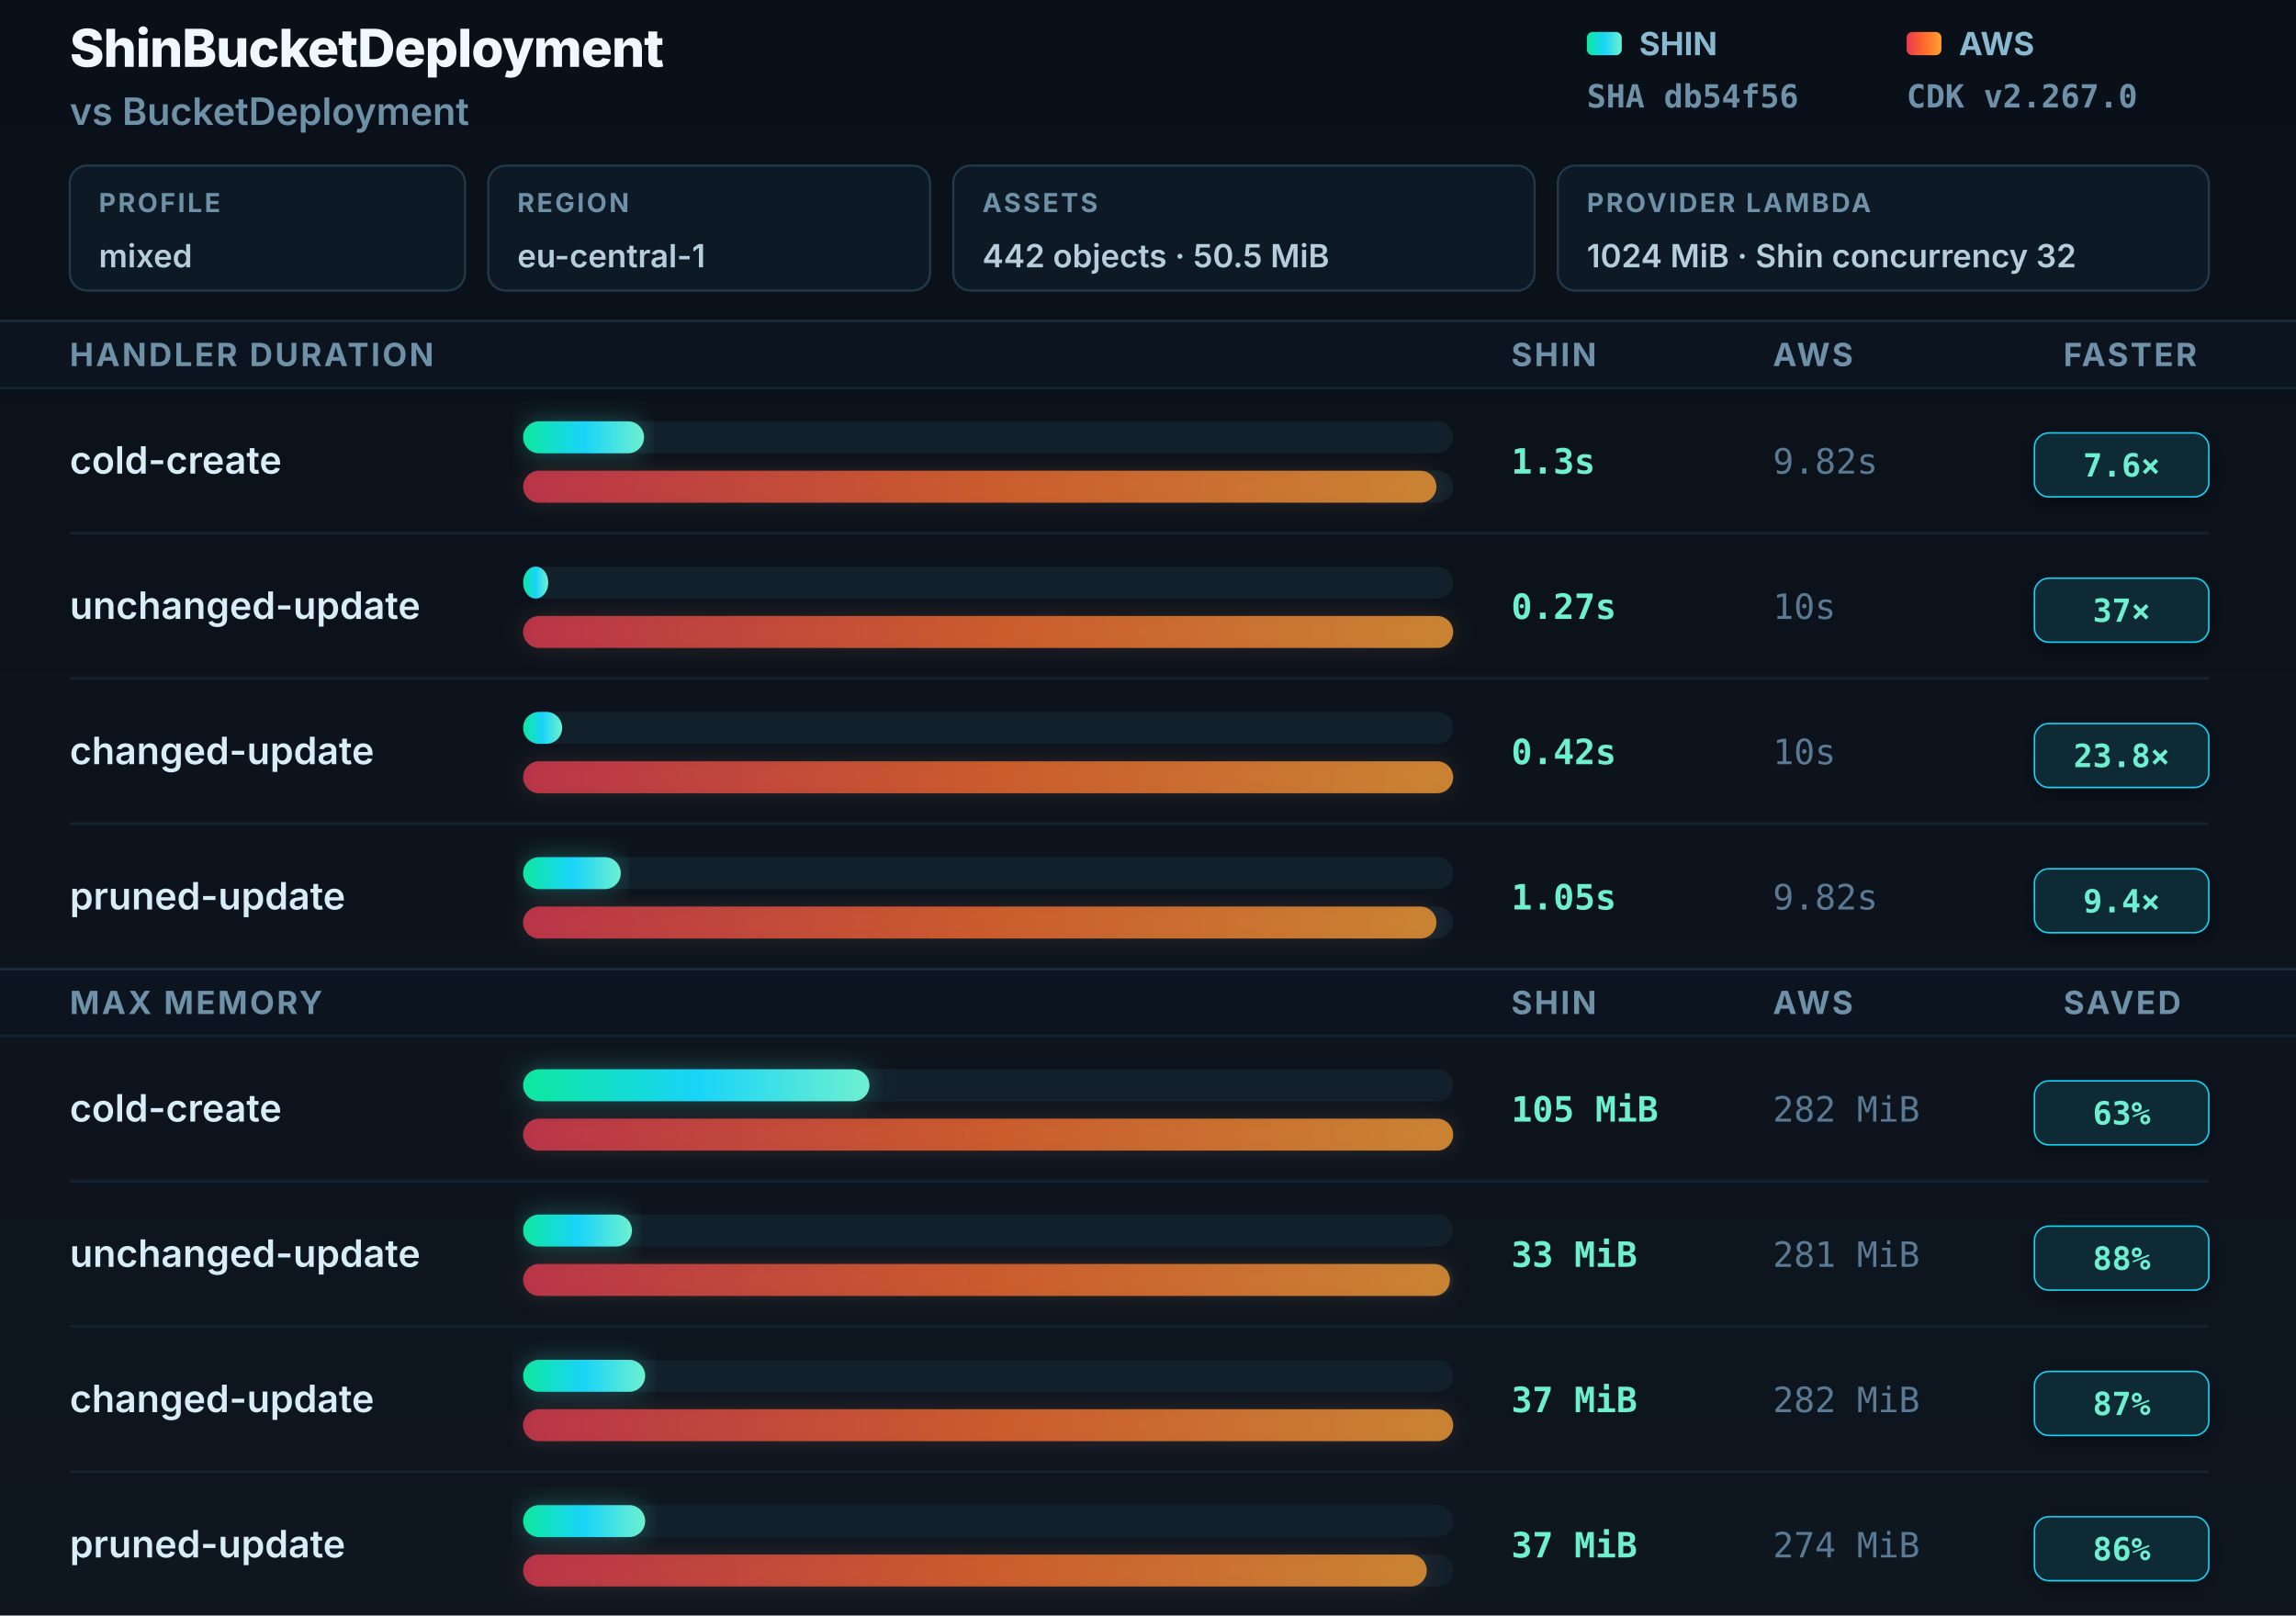
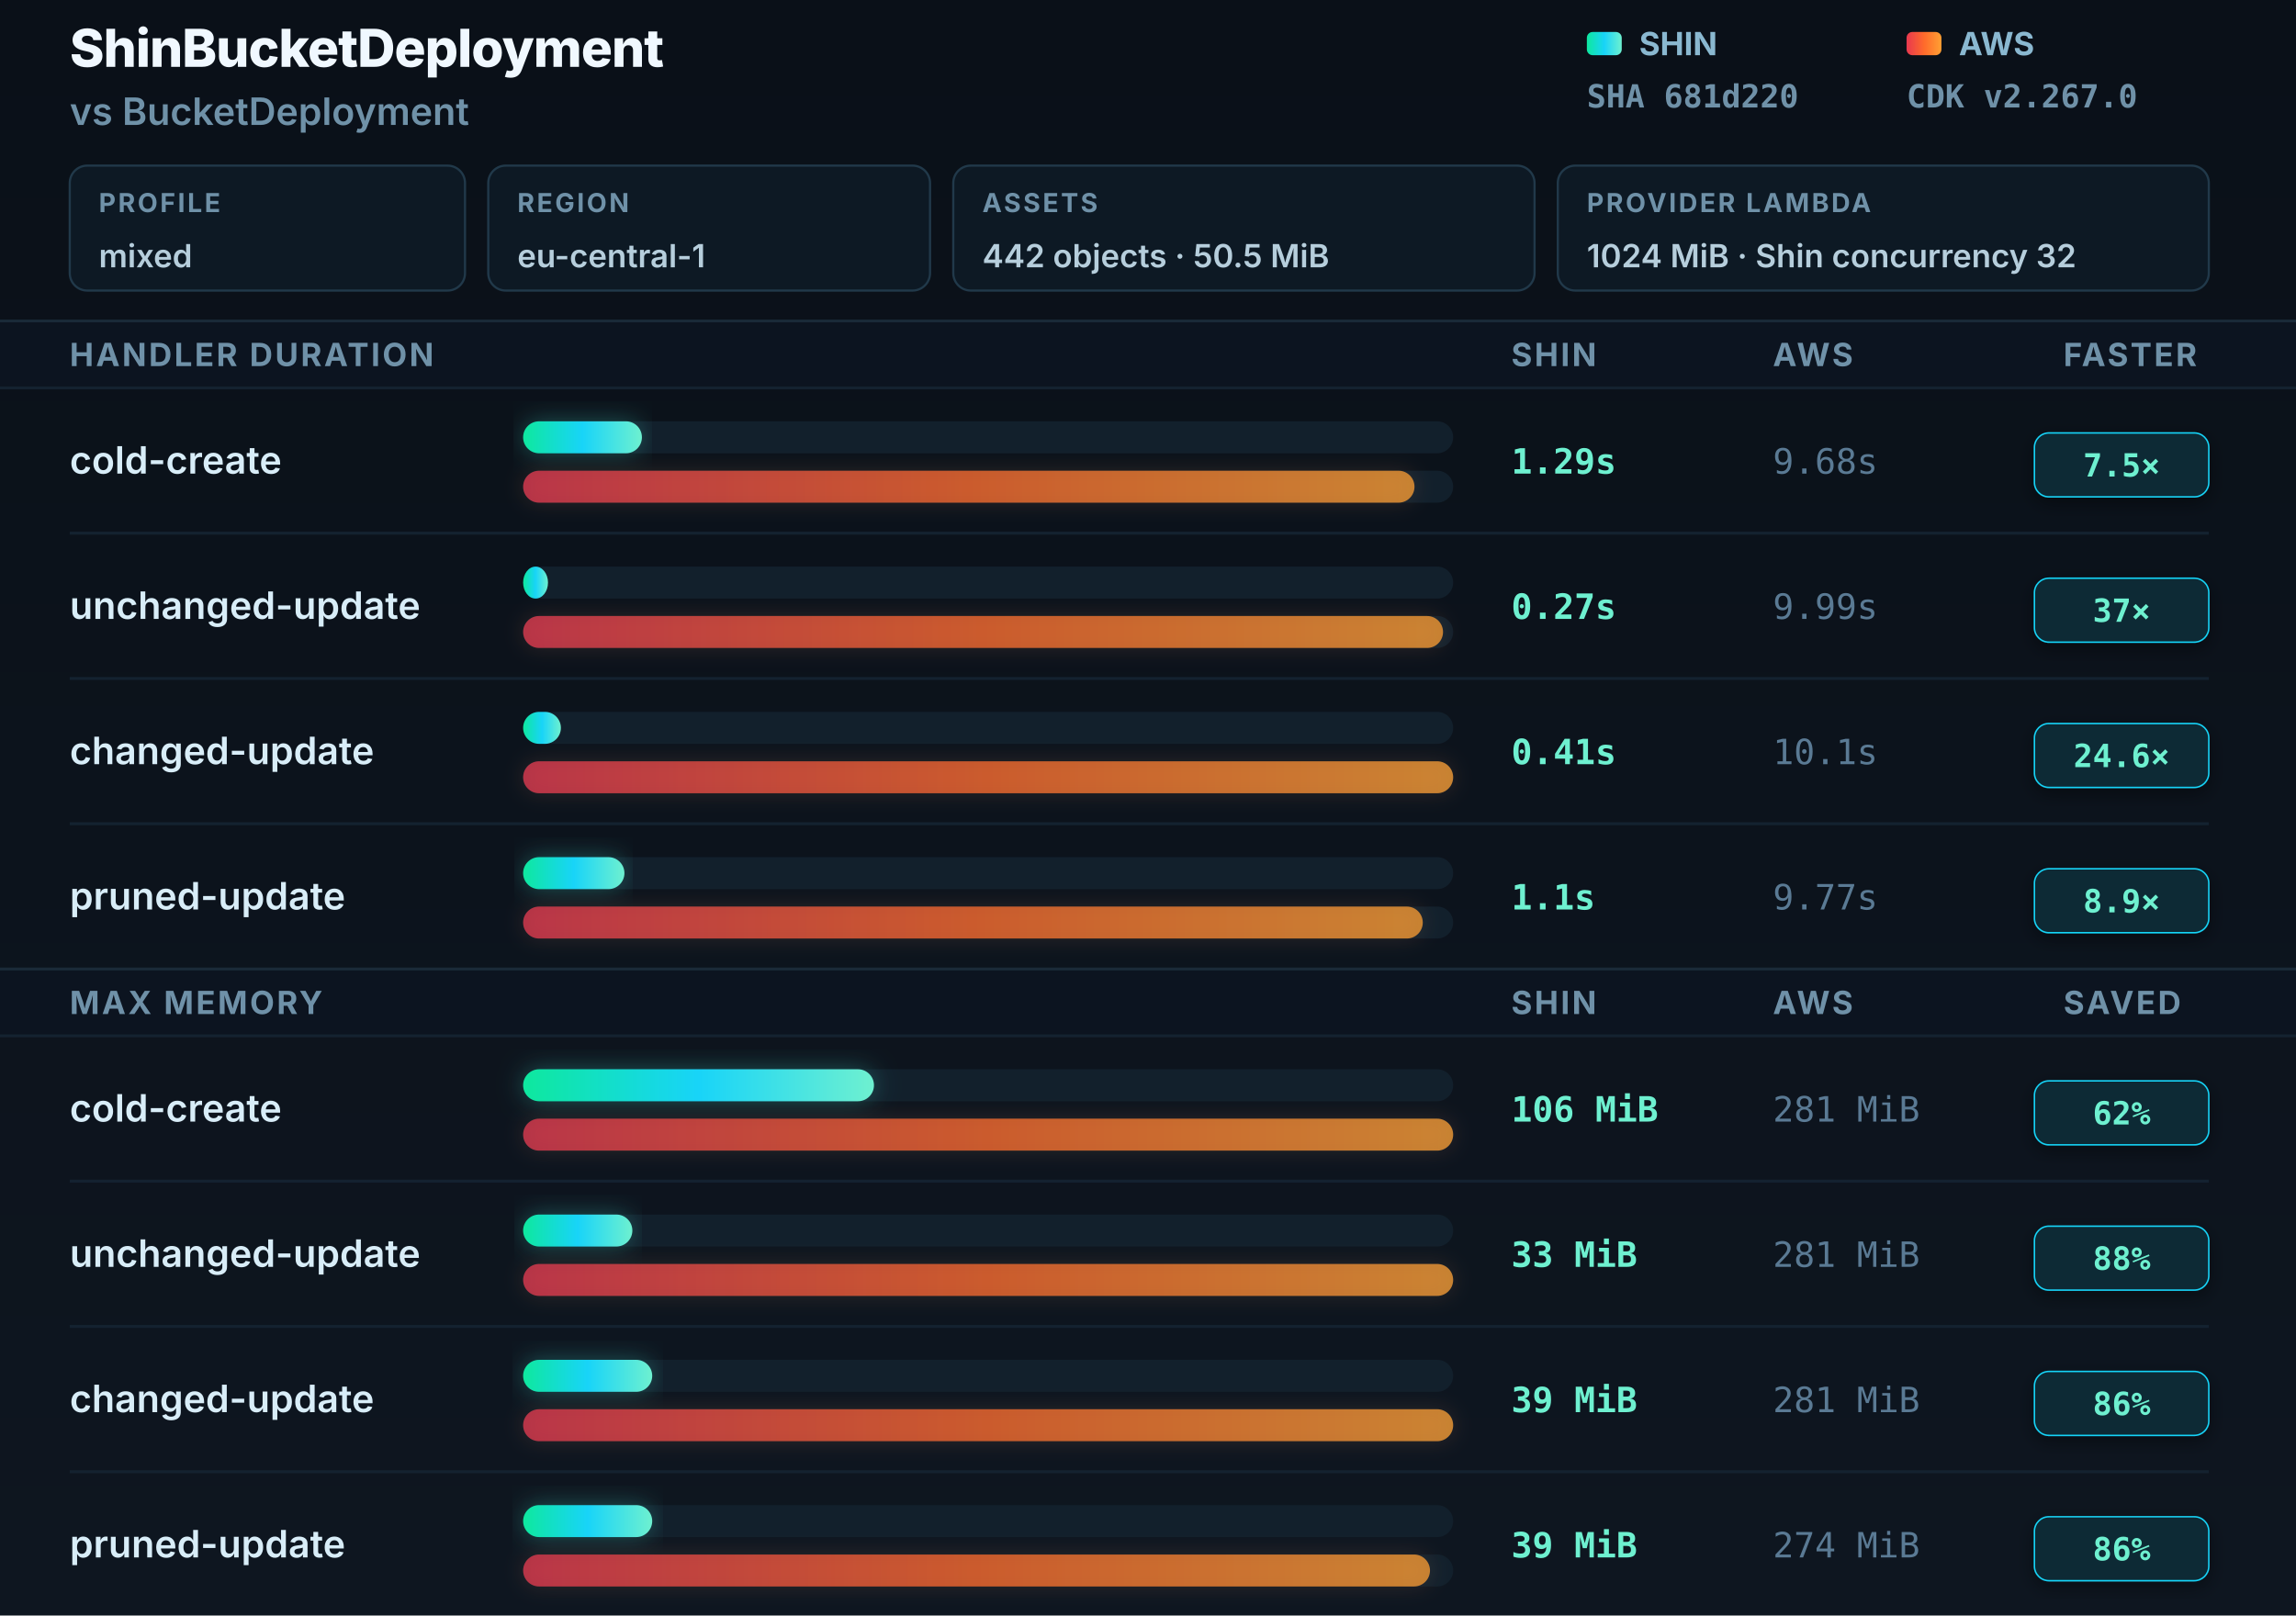
<svg xmlns="http://www.w3.org/2000/svg" width="790" height="556" viewBox="0 0 790 556" role="img" aria-labelledby="title desc">
  <defs>
    <linearGradient id="shin" x1="0" y1="0" x2="1" y2="0">
      <stop offset="0" stop-color="#0ee89e" />
      <stop offset="0.5" stop-color="#18d4f8" />
      <stop offset="1" stop-color="#6ef0d0" />
    </linearGradient>
    <linearGradient id="aws" x1="0" y1="0" x2="1" y2="0">
      <stop offset="0" stop-color="#e8384f" />
      <stop offset="0.5" stop-color="#ff6a2b" />
      <stop offset="1" stop-color="#ffa033" />
    </linearGradient>
    <linearGradient id="bgGrad" x1="0" y1="0" x2="0" y2="1">
      <stop offset="0" stop-color="#0a1018" />
      <stop offset="1" stop-color="#0e1620" />
    </linearGradient>
    <filter id="gS" x="-8%" y="-60%" width="116%" height="220%">
      <feGaussianBlur in="SourceGraphic" stdDeviation="4" />
      <feColorMatrix type="matrix" values="0 0 0 0 0.06 0 0 0 0 0.85 0 0 0 0 0.7 0 0 0 0.6 0" />
    </filter>
    <filter id="gA" x="-8%" y="-60%" width="116%" height="220%">
      <feGaussianBlur in="SourceGraphic" stdDeviation="3.5" />
      <feColorMatrix type="matrix" values="0 0 0 0 0.95 0 0 0 0 0.35 0 0 0 0 0.15 0 0 0 0.4 0" />
    </filter>
    <filter id="badgeShadow" x="-20%" y="-30%" width="140%" height="160%">
      <feDropShadow dx="0" dy="2" stdDeviation="3" flood-color="#000" flood-opacity="0.4" />
    </filter>
  </defs>
  <rect width="790" height="556" fill="url(#bgGrad)" />
  <text x="24" y="23" font-family="Inter, -apple-system, sans-serif" font-size="18" font-weight="800" fill="#f0f8ff" letter-spacing="-0.3">ShinBucketDeployment</text>
  <text x="24" y="43" font-family="Inter, -apple-system, sans-serif" font-size="13" font-weight="600" fill="#6f91a8">vs BucketDeployment</text>
  <rect x="24" y="57" width="136" height="43" rx="6" fill="#0d1924" stroke="#21394a" stroke-width="0.75" />
  <text x="34" y="73" font-family="Inter, -apple-system, sans-serif" font-size="9" font-weight="700" fill="#6f91a8" letter-spacing="0.8">PROFILE</text>
  <text x="34" y="92" font-family="Inter, -apple-system, sans-serif" font-size="11" font-weight="600" fill="#b6cedc">mixed</text>
  <rect x="168" y="57" width="152" height="43" rx="6" fill="#0d1924" stroke="#21394a" stroke-width="0.75" />
  <text x="178" y="73" font-family="Inter, -apple-system, sans-serif" font-size="9" font-weight="700" fill="#6f91a8" letter-spacing="0.8">REGION</text>
  <text x="178" y="92" font-family="Inter, -apple-system, sans-serif" font-size="11" font-weight="600" fill="#b6cedc">eu-central-1</text>
  <rect x="328" y="57" width="200" height="43" rx="6" fill="#0d1924" stroke="#21394a" stroke-width="0.75" />
  <text x="338" y="73" font-family="Inter, -apple-system, sans-serif" font-size="9" font-weight="700" fill="#6f91a8" letter-spacing="0.8">ASSETS</text>
  <text x="338" y="92" font-family="Inter, -apple-system, sans-serif" font-size="11" font-weight="600" fill="#b6cedc">442 objects · 50.5 MiB</text>
  <rect x="536" y="57" width="224" height="43" rx="6" fill="#0d1924" stroke="#21394a" stroke-width="0.75" />
  <text x="546" y="73" font-family="Inter, -apple-system, sans-serif" font-size="9" font-weight="700" fill="#6f91a8" letter-spacing="0.8">PROVIDER LAMBDA</text>
  <text x="546" y="92" font-family="Inter, -apple-system, sans-serif" font-size="11" font-weight="600" fill="#b6cedc">1024 MiB · Shin concurrency 32</text>
  <rect x="546" y="11" width="12" height="8" rx="2" fill="url(#shin)" />
  <text x="564" y="19" font-family="Inter, -apple-system, sans-serif" font-size="11" font-weight="700" fill="#8ab8d0">SHIN</text>
-   <text x="546" y="37" font-family="JetBrains Mono, monospace" font-size="11" font-weight="600" fill="#6f91a8">SHA db54f56</text>
+   <text x="546" y="37" font-family="JetBrains Mono, monospace" font-size="11" font-weight="600" fill="#6f91a8">SHA 681d220</text>
  <rect x="656" y="11" width="12" height="8" rx="2" fill="url(#aws)" />
  <text x="674" y="19" font-family="Inter, -apple-system, sans-serif" font-size="11" font-weight="700" fill="#8ab8d0">AWS</text>
  <text x="656" y="37" font-family="JetBrains Mono, monospace" font-size="11" font-weight="600" fill="#6f91a8">CDK v2.267.0</text>
  <rect x="0" y="110" width="790" height="1" fill="#1a2a38" />
  <rect y="111" width="790" height="22" fill="#0c1420" />
  <text x="24" y="126" font-family="Inter, -apple-system, sans-serif" font-size="11" font-weight="700" fill="#6f91a8" letter-spacing="0.8">HANDLER DURATION</text>
  <text x="520" y="126" font-family="Inter, -apple-system, sans-serif" font-size="11" font-weight="700" fill="#6f91a8" letter-spacing="0.8">SHIN</text>
  <text x="610" y="126" font-family="Inter, -apple-system, sans-serif" font-size="11" font-weight="700" fill="#6f91a8" letter-spacing="0.8">AWS</text>
  <text x="710" y="126" font-family="Inter, -apple-system, sans-serif" font-size="11" font-weight="700" fill="#6f91a8" letter-spacing="0.8">FASTER</text>
  <rect x="0" y="133" width="790" height="1" fill="#142230" />
  <text x="24" y="163" font-family="Inter, -apple-system, sans-serif" font-size="13" font-weight="600" fill="#d8edf8">cold-create</text>
  <rect x="180" y="145" width="320" height="11" rx="5.5" fill="#12202c" />
-   <rect x="180" y="145" width="41.6" height="11" rx="5.5" fill="url(#shin)" filter="url(#gS)" opacity="0.5" />
-   <rect x="180" y="145" width="41.6" height="11" rx="5.5" fill="url(#shin)" />
+   <rect x="180" y="145" width="40.871" height="11" rx="5.5" fill="url(#shin)" filter="url(#gS)" opacity="0.5" />
+   <rect x="180" y="145" width="40.871" height="11" rx="5.5" fill="url(#shin)" />
  <rect x="180" y="162" width="320" height="11" rx="5.5" fill="#12202c" />
-   <rect x="180" y="162" width="314.24" height="11" rx="5.5" fill="url(#aws)" filter="url(#gA)" opacity="0.35" />
-   <rect x="180" y="162" width="314.24" height="11" rx="5.5" fill="url(#aws)" opacity="0.75" />
-   <text x="520" y="163" font-family="JetBrains Mono, monospace" font-size="12" font-weight="700" fill="#6ef0d0">1.3s</text>
-   <text x="610" y="163" font-family="JetBrains Mono, monospace" font-size="12" font-weight="400" fill="#5a7a94">9.82s</text>
+   <rect x="180" y="162" width="306.693" height="11" rx="5.5" fill="url(#aws)" filter="url(#gA)" opacity="0.35" />
+   <rect x="180" y="162" width="306.693" height="11" rx="5.5" fill="url(#aws)" opacity="0.75" />
+   <text x="520" y="163" font-family="JetBrains Mono, monospace" font-size="12" font-weight="700" fill="#6ef0d0">1.29s</text>
+   <text x="610" y="163" font-family="JetBrains Mono, monospace" font-size="12" font-weight="400" fill="#5a7a94">9.68s</text>
  <rect x="700" y="149" width="60" height="22" rx="5" fill="#082b35" stroke="#18d4f8" stroke-width="0.5" filter="url(#badgeShadow)" />
-   <text x="730" y="164" text-anchor="middle" font-family="JetBrains Mono, monospace" font-size="11" font-weight="800" fill="#6ef0d0">7.6×</text>
+   <text x="730" y="164" text-anchor="middle" font-family="JetBrains Mono, monospace" font-size="11" font-weight="800" fill="#6ef0d0">7.5×</text>
  <rect x="24" y="183" width="736" height="1" fill="#142230" />
  <text x="24" y="213" font-family="Inter, -apple-system, sans-serif" font-size="13" font-weight="600" fill="#d8edf8">unchanged-update</text>
  <rect x="180" y="195" width="320" height="11" rx="5.5" fill="#12202c" />
-   <rect x="180" y="195" width="8.64" height="11" rx="5.5" fill="url(#shin)" />
+   <rect x="180" y="195" width="8.554" height="11" rx="5.5" fill="url(#shin)" />
  <rect x="180" y="212" width="320" height="11" rx="5.5" fill="#12202c" />
-   <rect x="180" y="212" width="320" height="11" rx="5.5" fill="url(#aws)" filter="url(#gA)" opacity="0.35" />
-   <rect x="180" y="212" width="320" height="11" rx="5.5" fill="url(#aws)" opacity="0.75" />
+   <rect x="180" y="212" width="316.515" height="11" rx="5.5" fill="url(#aws)" filter="url(#gA)" opacity="0.35" />
+   <rect x="180" y="212" width="316.515" height="11" rx="5.5" fill="url(#aws)" opacity="0.75" />
  <text x="520" y="213" font-family="JetBrains Mono, monospace" font-size="12" font-weight="700" fill="#6ef0d0">0.27s</text>
-   <text x="610" y="213" font-family="JetBrains Mono, monospace" font-size="12" font-weight="400" fill="#5a7a94">10s</text>
+   <text x="610" y="213" font-family="JetBrains Mono, monospace" font-size="12" font-weight="400" fill="#5a7a94">9.99s</text>
  <rect x="700" y="199" width="60" height="22" rx="5" fill="#082b35" stroke="#18d4f8" stroke-width="0.5" filter="url(#badgeShadow)" />
  <text x="730" y="214" text-anchor="middle" font-family="JetBrains Mono, monospace" font-size="11" font-weight="800" fill="#6ef0d0">37×</text>
  <rect x="24" y="233" width="736" height="1" fill="#142230" />
  <text x="24" y="263" font-family="Inter, -apple-system, sans-serif" font-size="13" font-weight="600" fill="#d8edf8">changed-update</text>
  <rect x="180" y="245" width="320" height="11" rx="5.5" fill="#12202c" />
-   <rect x="180" y="245" width="13.44" height="11" rx="5.5" fill="url(#shin)" />
+   <rect x="180" y="245" width="12.99" height="11" rx="5.5" fill="url(#shin)" />
  <rect x="180" y="262" width="320" height="11" rx="5.5" fill="#12202c" />
  <rect x="180" y="262" width="320" height="11" rx="5.5" fill="url(#aws)" filter="url(#gA)" opacity="0.35" />
  <rect x="180" y="262" width="320" height="11" rx="5.5" fill="url(#aws)" opacity="0.75" />
-   <text x="520" y="263" font-family="JetBrains Mono, monospace" font-size="12" font-weight="700" fill="#6ef0d0">0.42s</text>
-   <text x="610" y="263" font-family="JetBrains Mono, monospace" font-size="12" font-weight="400" fill="#5a7a94">10s</text>
+   <text x="520" y="263" font-family="JetBrains Mono, monospace" font-size="12" font-weight="700" fill="#6ef0d0">0.41s</text>
+   <text x="610" y="263" font-family="JetBrains Mono, monospace" font-size="12" font-weight="400" fill="#5a7a94">10.1s</text>
  <rect x="700" y="249" width="60" height="22" rx="5" fill="#082b35" stroke="#18d4f8" stroke-width="0.5" filter="url(#badgeShadow)" />
-   <text x="730" y="264" text-anchor="middle" font-family="JetBrains Mono, monospace" font-size="11" font-weight="800" fill="#6ef0d0">23.8×</text>
+   <text x="730" y="264" text-anchor="middle" font-family="JetBrains Mono, monospace" font-size="11" font-weight="800" fill="#6ef0d0">24.6×</text>
  <rect x="24" y="283" width="736" height="1" fill="#142230" />
  <text x="24" y="313" font-family="Inter, -apple-system, sans-serif" font-size="13" font-weight="600" fill="#d8edf8">pruned-update</text>
  <rect x="180" y="295" width="320" height="11" rx="5.5" fill="#12202c" />
-   <rect x="180" y="295" width="33.6" height="11" rx="5.5" fill="url(#shin)" filter="url(#gS)" opacity="0.5" />
-   <rect x="180" y="295" width="33.6" height="11" rx="5.5" fill="url(#shin)" />
+   <rect x="180" y="295" width="34.851" height="11" rx="5.5" fill="url(#shin)" filter="url(#gS)" opacity="0.5" />
+   <rect x="180" y="295" width="34.851" height="11" rx="5.5" fill="url(#shin)" />
  <rect x="180" y="312" width="320" height="11" rx="5.5" fill="#12202c" />
-   <rect x="180" y="312" width="314.24" height="11" rx="5.5" fill="url(#aws)" filter="url(#gA)" opacity="0.35" />
-   <rect x="180" y="312" width="314.24" height="11" rx="5.5" fill="url(#aws)" opacity="0.75" />
-   <text x="520" y="313" font-family="JetBrains Mono, monospace" font-size="12" font-weight="700" fill="#6ef0d0">1.05s</text>
-   <text x="610" y="313" font-family="JetBrains Mono, monospace" font-size="12" font-weight="400" fill="#5a7a94">9.82s</text>
+   <rect x="180" y="312" width="309.545" height="11" rx="5.5" fill="url(#aws)" filter="url(#gA)" opacity="0.35" />
+   <rect x="180" y="312" width="309.545" height="11" rx="5.5" fill="url(#aws)" opacity="0.75" />
+   <text x="520" y="313" font-family="JetBrains Mono, monospace" font-size="12" font-weight="700" fill="#6ef0d0">1.1s</text>
+   <text x="610" y="313" font-family="JetBrains Mono, monospace" font-size="12" font-weight="400" fill="#5a7a94">9.77s</text>
  <rect x="700" y="299" width="60" height="22" rx="5" fill="#082b35" stroke="#18d4f8" stroke-width="0.5" filter="url(#badgeShadow)" />
-   <text x="730" y="314" text-anchor="middle" font-family="JetBrains Mono, monospace" font-size="11" font-weight="800" fill="#6ef0d0">9.4×</text>
+   <text x="730" y="314" text-anchor="middle" font-family="JetBrains Mono, monospace" font-size="11" font-weight="800" fill="#6ef0d0">8.9×</text>
  <rect x="0" y="333" width="790" height="1" fill="#1a2a38" />
  <rect y="334" width="790" height="22" fill="#0c1420" />
  <text x="24" y="349" font-family="Inter, -apple-system, sans-serif" font-size="11" font-weight="700" fill="#6f91a8" letter-spacing="0.8">MAX MEMORY</text>
  <text x="520" y="349" font-family="Inter, -apple-system, sans-serif" font-size="11" font-weight="700" fill="#6f91a8" letter-spacing="0.8">SHIN</text>
  <text x="610" y="349" font-family="Inter, -apple-system, sans-serif" font-size="11" font-weight="700" fill="#6f91a8" letter-spacing="0.8">AWS</text>
  <text x="710" y="349" font-family="Inter, -apple-system, sans-serif" font-size="11" font-weight="700" fill="#6f91a8" letter-spacing="0.8">SAVED</text>
  <rect x="0" y="356" width="790" height="1" fill="#142230" />
  <text x="24" y="386" font-family="Inter, -apple-system, sans-serif" font-size="13" font-weight="600" fill="#d8edf8">cold-create</text>
  <rect x="180" y="368" width="320" height="11" rx="5.5" fill="#12202c" />
-   <rect x="180" y="368" width="119.149" height="11" rx="5.5" fill="url(#shin)" filter="url(#gS)" opacity="0.5" />
-   <rect x="180" y="368" width="119.149" height="11" rx="5.5" fill="url(#shin)" />
+   <rect x="180" y="368" width="120.712" height="11" rx="5.5" fill="url(#shin)" filter="url(#gS)" opacity="0.5" />
+   <rect x="180" y="368" width="120.712" height="11" rx="5.5" fill="url(#shin)" />
  <rect x="180" y="385" width="320" height="11" rx="5.5" fill="#12202c" />
  <rect x="180" y="385" width="320" height="11" rx="5.5" fill="url(#aws)" filter="url(#gA)" opacity="0.35" />
  <rect x="180" y="385" width="320" height="11" rx="5.5" fill="url(#aws)" opacity="0.75" />
-   <text x="520" y="386" font-family="JetBrains Mono, monospace" font-size="12" font-weight="700" fill="#6ef0d0">105 MiB</text>
-   <text x="610" y="386" font-family="JetBrains Mono, monospace" font-size="12" font-weight="400" fill="#5a7a94">282 MiB</text>
+   <text x="520" y="386" font-family="JetBrains Mono, monospace" font-size="12" font-weight="700" fill="#6ef0d0">106 MiB</text>
+   <text x="610" y="386" font-family="JetBrains Mono, monospace" font-size="12" font-weight="400" fill="#5a7a94">281 MiB</text>
  <rect x="700" y="372" width="60" height="22" rx="5" fill="#082b35" stroke="#18d4f8" stroke-width="0.5" filter="url(#badgeShadow)" />
-   <text x="730" y="387" text-anchor="middle" font-family="JetBrains Mono, monospace" font-size="11" font-weight="800" fill="#6ef0d0">63%</text>
+   <text x="730" y="387" text-anchor="middle" font-family="JetBrains Mono, monospace" font-size="11" font-weight="800" fill="#6ef0d0">62%</text>
  <rect x="24" y="406" width="736" height="1" fill="#142230" />
  <text x="24" y="436" font-family="Inter, -apple-system, sans-serif" font-size="13" font-weight="600" fill="#d8edf8">unchanged-update</text>
  <rect x="180" y="418" width="320" height="11" rx="5.5" fill="#12202c" />
-   <rect x="180" y="418" width="37.447" height="11" rx="5.5" fill="url(#shin)" filter="url(#gS)" opacity="0.5" />
-   <rect x="180" y="418" width="37.447" height="11" rx="5.5" fill="url(#shin)" />
+   <rect x="180" y="418" width="37.58" height="11" rx="5.5" fill="url(#shin)" filter="url(#gS)" opacity="0.5" />
+   <rect x="180" y="418" width="37.58" height="11" rx="5.5" fill="url(#shin)" />
  <rect x="180" y="435" width="320" height="11" rx="5.5" fill="#12202c" />
-   <rect x="180" y="435" width="318.865" height="11" rx="5.5" fill="url(#aws)" filter="url(#gA)" opacity="0.35" />
-   <rect x="180" y="435" width="318.865" height="11" rx="5.5" fill="url(#aws)" opacity="0.75" />
+   <rect x="180" y="435" width="320" height="11" rx="5.5" fill="url(#aws)" filter="url(#gA)" opacity="0.35" />
+   <rect x="180" y="435" width="320" height="11" rx="5.5" fill="url(#aws)" opacity="0.75" />
  <text x="520" y="436" font-family="JetBrains Mono, monospace" font-size="12" font-weight="700" fill="#6ef0d0">33 MiB</text>
  <text x="610" y="436" font-family="JetBrains Mono, monospace" font-size="12" font-weight="400" fill="#5a7a94">281 MiB</text>
  <rect x="700" y="422" width="60" height="22" rx="5" fill="#082b35" stroke="#18d4f8" stroke-width="0.5" filter="url(#badgeShadow)" />
  <text x="730" y="437" text-anchor="middle" font-family="JetBrains Mono, monospace" font-size="11" font-weight="800" fill="#6ef0d0">88%</text>
  <rect x="24" y="456" width="736" height="1" fill="#142230" />
  <text x="24" y="486" font-family="Inter, -apple-system, sans-serif" font-size="13" font-weight="600" fill="#d8edf8">changed-update</text>
  <rect x="180" y="468" width="320" height="11" rx="5.5" fill="#12202c" />
-   <rect x="180" y="468" width="41.986" height="11" rx="5.5" fill="url(#shin)" filter="url(#gS)" opacity="0.5" />
-   <rect x="180" y="468" width="41.986" height="11" rx="5.5" fill="url(#shin)" />
+   <rect x="180" y="468" width="44.413" height="11" rx="5.5" fill="url(#shin)" filter="url(#gS)" opacity="0.5" />
+   <rect x="180" y="468" width="44.413" height="11" rx="5.5" fill="url(#shin)" />
  <rect x="180" y="485" width="320" height="11" rx="5.5" fill="#12202c" />
  <rect x="180" y="485" width="320" height="11" rx="5.5" fill="url(#aws)" filter="url(#gA)" opacity="0.35" />
  <rect x="180" y="485" width="320" height="11" rx="5.5" fill="url(#aws)" opacity="0.75" />
-   <text x="520" y="486" font-family="JetBrains Mono, monospace" font-size="12" font-weight="700" fill="#6ef0d0">37 MiB</text>
-   <text x="610" y="486" font-family="JetBrains Mono, monospace" font-size="12" font-weight="400" fill="#5a7a94">282 MiB</text>
+   <text x="520" y="486" font-family="JetBrains Mono, monospace" font-size="12" font-weight="700" fill="#6ef0d0">39 MiB</text>
+   <text x="610" y="486" font-family="JetBrains Mono, monospace" font-size="12" font-weight="400" fill="#5a7a94">281 MiB</text>
  <rect x="700" y="472" width="60" height="22" rx="5" fill="#082b35" stroke="#18d4f8" stroke-width="0.5" filter="url(#badgeShadow)" />
-   <text x="730" y="487" text-anchor="middle" font-family="JetBrains Mono, monospace" font-size="11" font-weight="800" fill="#6ef0d0">87%</text>
+   <text x="730" y="487" text-anchor="middle" font-family="JetBrains Mono, monospace" font-size="11" font-weight="800" fill="#6ef0d0">86%</text>
  <rect x="24" y="506" width="736" height="1" fill="#142230" />
  <text x="24" y="536" font-family="Inter, -apple-system, sans-serif" font-size="13" font-weight="600" fill="#d8edf8">pruned-update</text>
  <rect x="180" y="518" width="320" height="11" rx="5.5" fill="#12202c" />
-   <rect x="180" y="518" width="41.986" height="11" rx="5.5" fill="url(#shin)" filter="url(#gS)" opacity="0.5" />
-   <rect x="180" y="518" width="41.986" height="11" rx="5.5" fill="url(#shin)" />
+   <rect x="180" y="518" width="44.413" height="11" rx="5.5" fill="url(#shin)" filter="url(#gS)" opacity="0.5" />
+   <rect x="180" y="518" width="44.413" height="11" rx="5.5" fill="url(#shin)" />
  <rect x="180" y="535" width="320" height="11" rx="5.5" fill="#12202c" />
-   <rect x="180" y="535" width="310.922" height="11" rx="5.5" fill="url(#aws)" filter="url(#gA)" opacity="0.35" />
-   <rect x="180" y="535" width="310.922" height="11" rx="5.5" fill="url(#aws)" opacity="0.75" />
-   <text x="520" y="536" font-family="JetBrains Mono, monospace" font-size="12" font-weight="700" fill="#6ef0d0">37 MiB</text>
+   <rect x="180" y="535" width="312.028" height="11" rx="5.5" fill="url(#aws)" filter="url(#gA)" opacity="0.35" />
+   <rect x="180" y="535" width="312.028" height="11" rx="5.5" fill="url(#aws)" opacity="0.75" />
+   <text x="520" y="536" font-family="JetBrains Mono, monospace" font-size="12" font-weight="700" fill="#6ef0d0">39 MiB</text>
  <text x="610" y="536" font-family="JetBrains Mono, monospace" font-size="12" font-weight="400" fill="#5a7a94">274 MiB</text>
  <rect x="700" y="522" width="60" height="22" rx="5" fill="#082b35" stroke="#18d4f8" stroke-width="0.5" filter="url(#badgeShadow)" />
  <text x="730" y="537" text-anchor="middle" font-family="JetBrains Mono, monospace" font-size="11" font-weight="800" fill="#6ef0d0">86%</text>
</svg>
